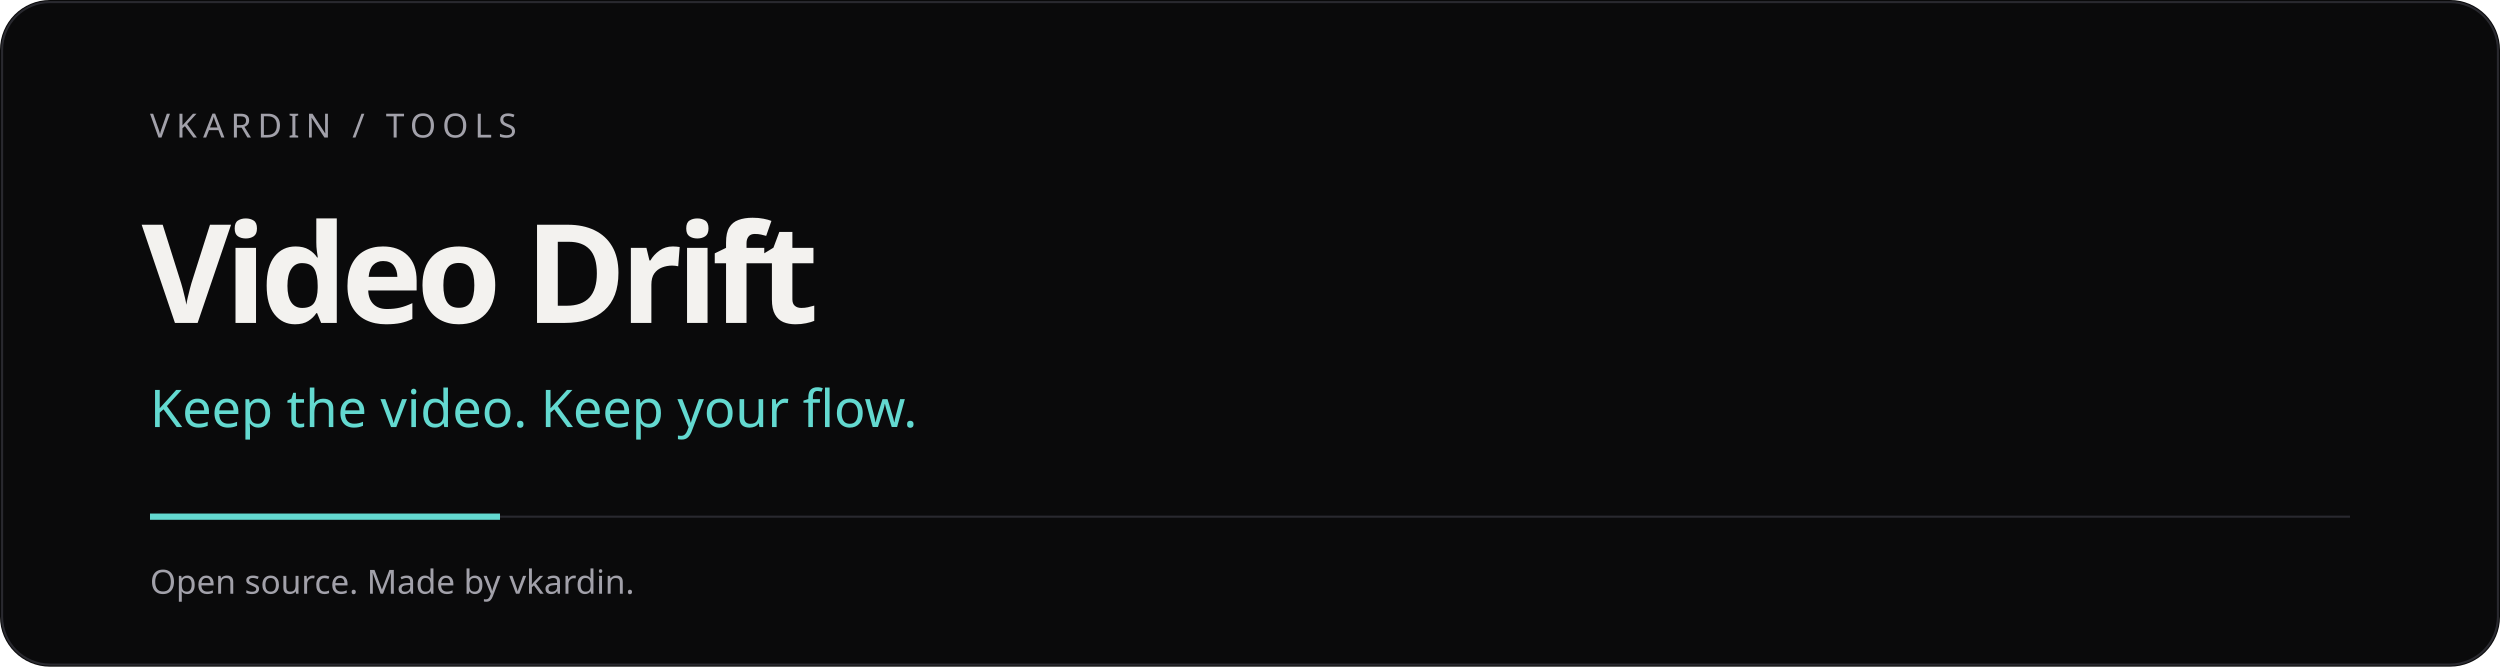
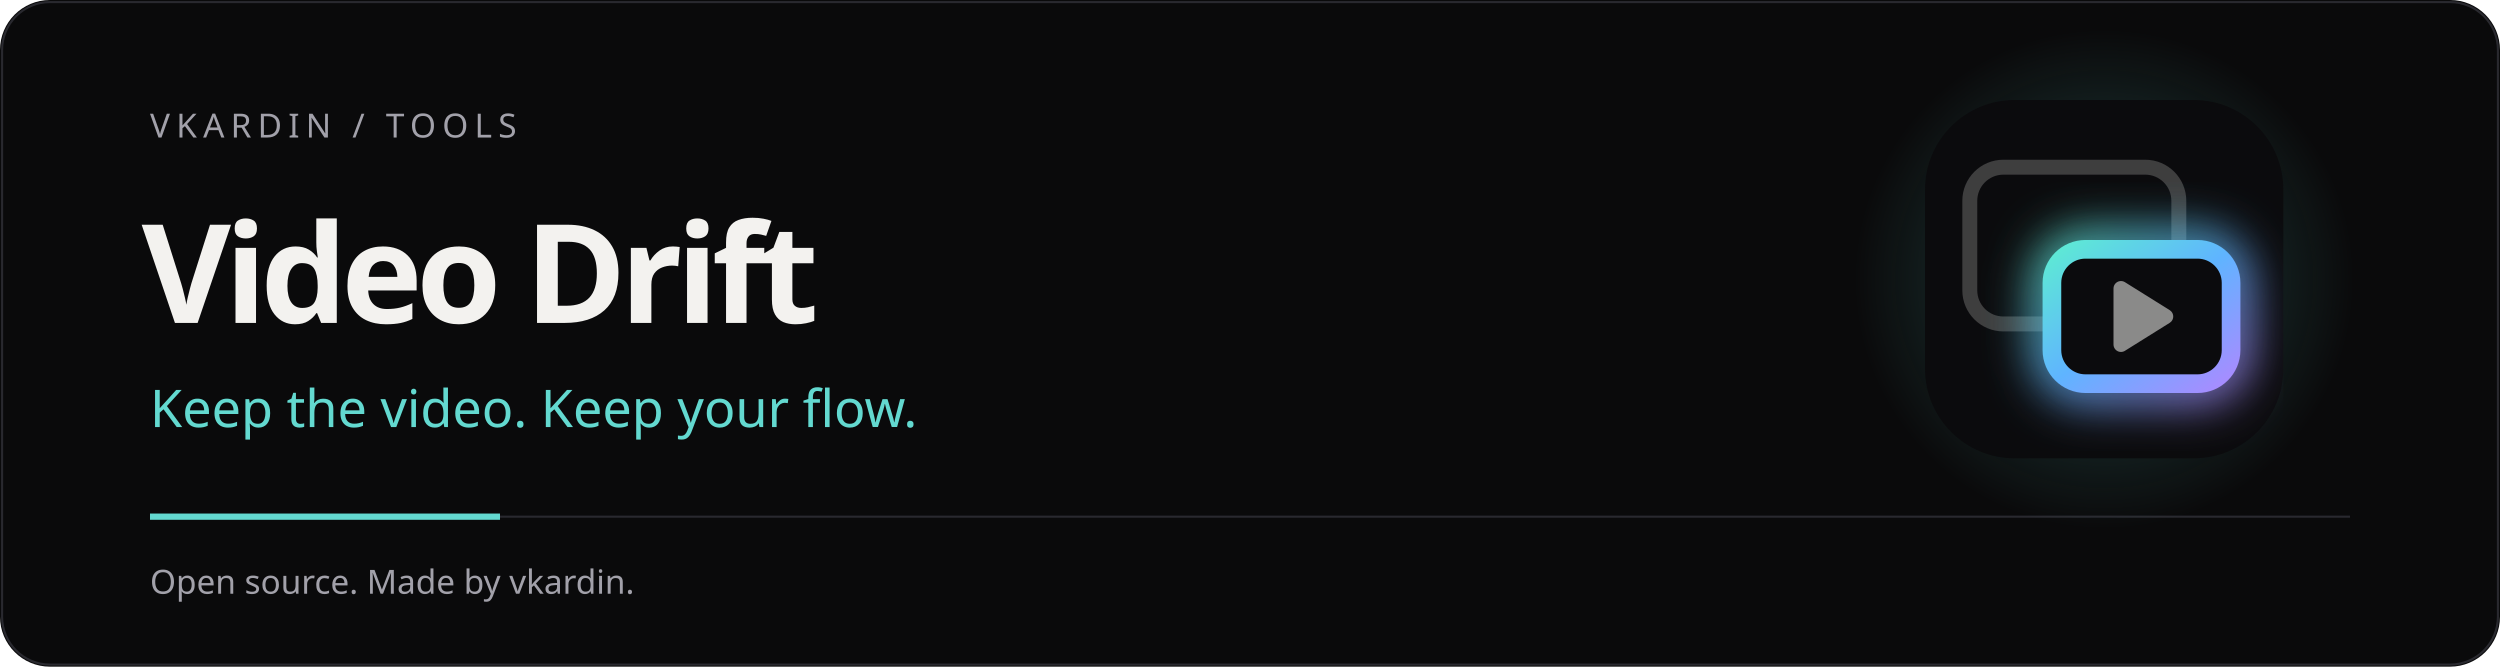
<svg xmlns="http://www.w3.org/2000/svg" width="1200" height="320" viewBox="0 0 1200 320" role="img" aria-label="Video Drift by vkardin">
  <rect width="1200" height="320" rx="24" fill="#0a0a0b" />
  <rect x="1" y="1" width="1198" height="318" rx="23" fill="none" stroke="#29292f" />
  <path d="M72 248H1128" stroke="#29292f" />
  <path d="M72 248H240" stroke="#63d9d0" stroke-width="3" />
  <text x="72" y="66" fill="#a2a1aa" font-family="system-ui,sans-serif" font-size="16" letter-spacing="3">VKARDIN / TOOLS</text>
  <text x="68" y="155" fill="#f3f2ef" font-family="system-ui,sans-serif" font-size="66" font-weight="750" letter-spacing="-3">Video Drift</text>
  <text x="72" y="205" fill="#63d9d0" font-family="system-ui,sans-serif" font-size="25">Keep the video. Keep your flow.</text>
  <text x="72" y="285" fill="#a2a1aa" font-family="system-ui,sans-serif" font-size="16">Open source. Made by vkardin.</text>
+   <defs>
+     <radialGradient id="logoglow" cx="50%" cy="50%" r="50%">
+       <stop offset="0" stop-color="#63d9d0" stop-opacity=".3" />
+       <stop offset="1" stop-color="#63d9d0" stop-opacity="0" />
+     </radialGradient>
+   </defs>
+   <circle cx="1010" cy="134" r="120" fill="url(#logoglow)" />
+   <svg x="924" y="48" width="172" height="172" viewBox="16 16 96 96">
+     <defs>
+       <linearGradient id="logo-g" x1="0" y1="0" x2="1" y2="1">
+         <stop offset="0" stop-color="#5eead4" />
+         <stop offset=".5" stop-color="#5fb4ff" />
+         <stop offset="1" stop-color="#a98bff" />
+       </linearGradient>
+       <filter id="logo-b" x="-50%" y="-50%" width="200%" height="200%">
+         <feGaussianBlur stdDeviation="6" />
+       </filter>
+     </defs>
+     <rect x="16" y="16" width="96" height="96" rx="24" fill="#0b0b0d" />
+     <rect x="28" y="34" width="56" height="42" rx="9" fill="none" stroke="#f3f2ef" stroke-width="4" opacity=".22" />
+     <rect x="50" y="56" width="48" height="36" rx="9" fill="none" stroke="url(#logo-g)" stroke-width="10" filter="url(#logo-b)" opacity=".9" />
+     <rect x="50" y="56" width="48" height="36" rx="9" fill="#0b0b0d" stroke="url(#logo-g)" stroke-width="5" />
+     <path d="M68.5 66.5 L80.5 74 L68.5 81.5 Z" fill="#f3f2ef" opacity="0.55" stroke="#f3f2ef" stroke-width="4" stroke-linejoin="round" />
+   </svg>
</svg>
